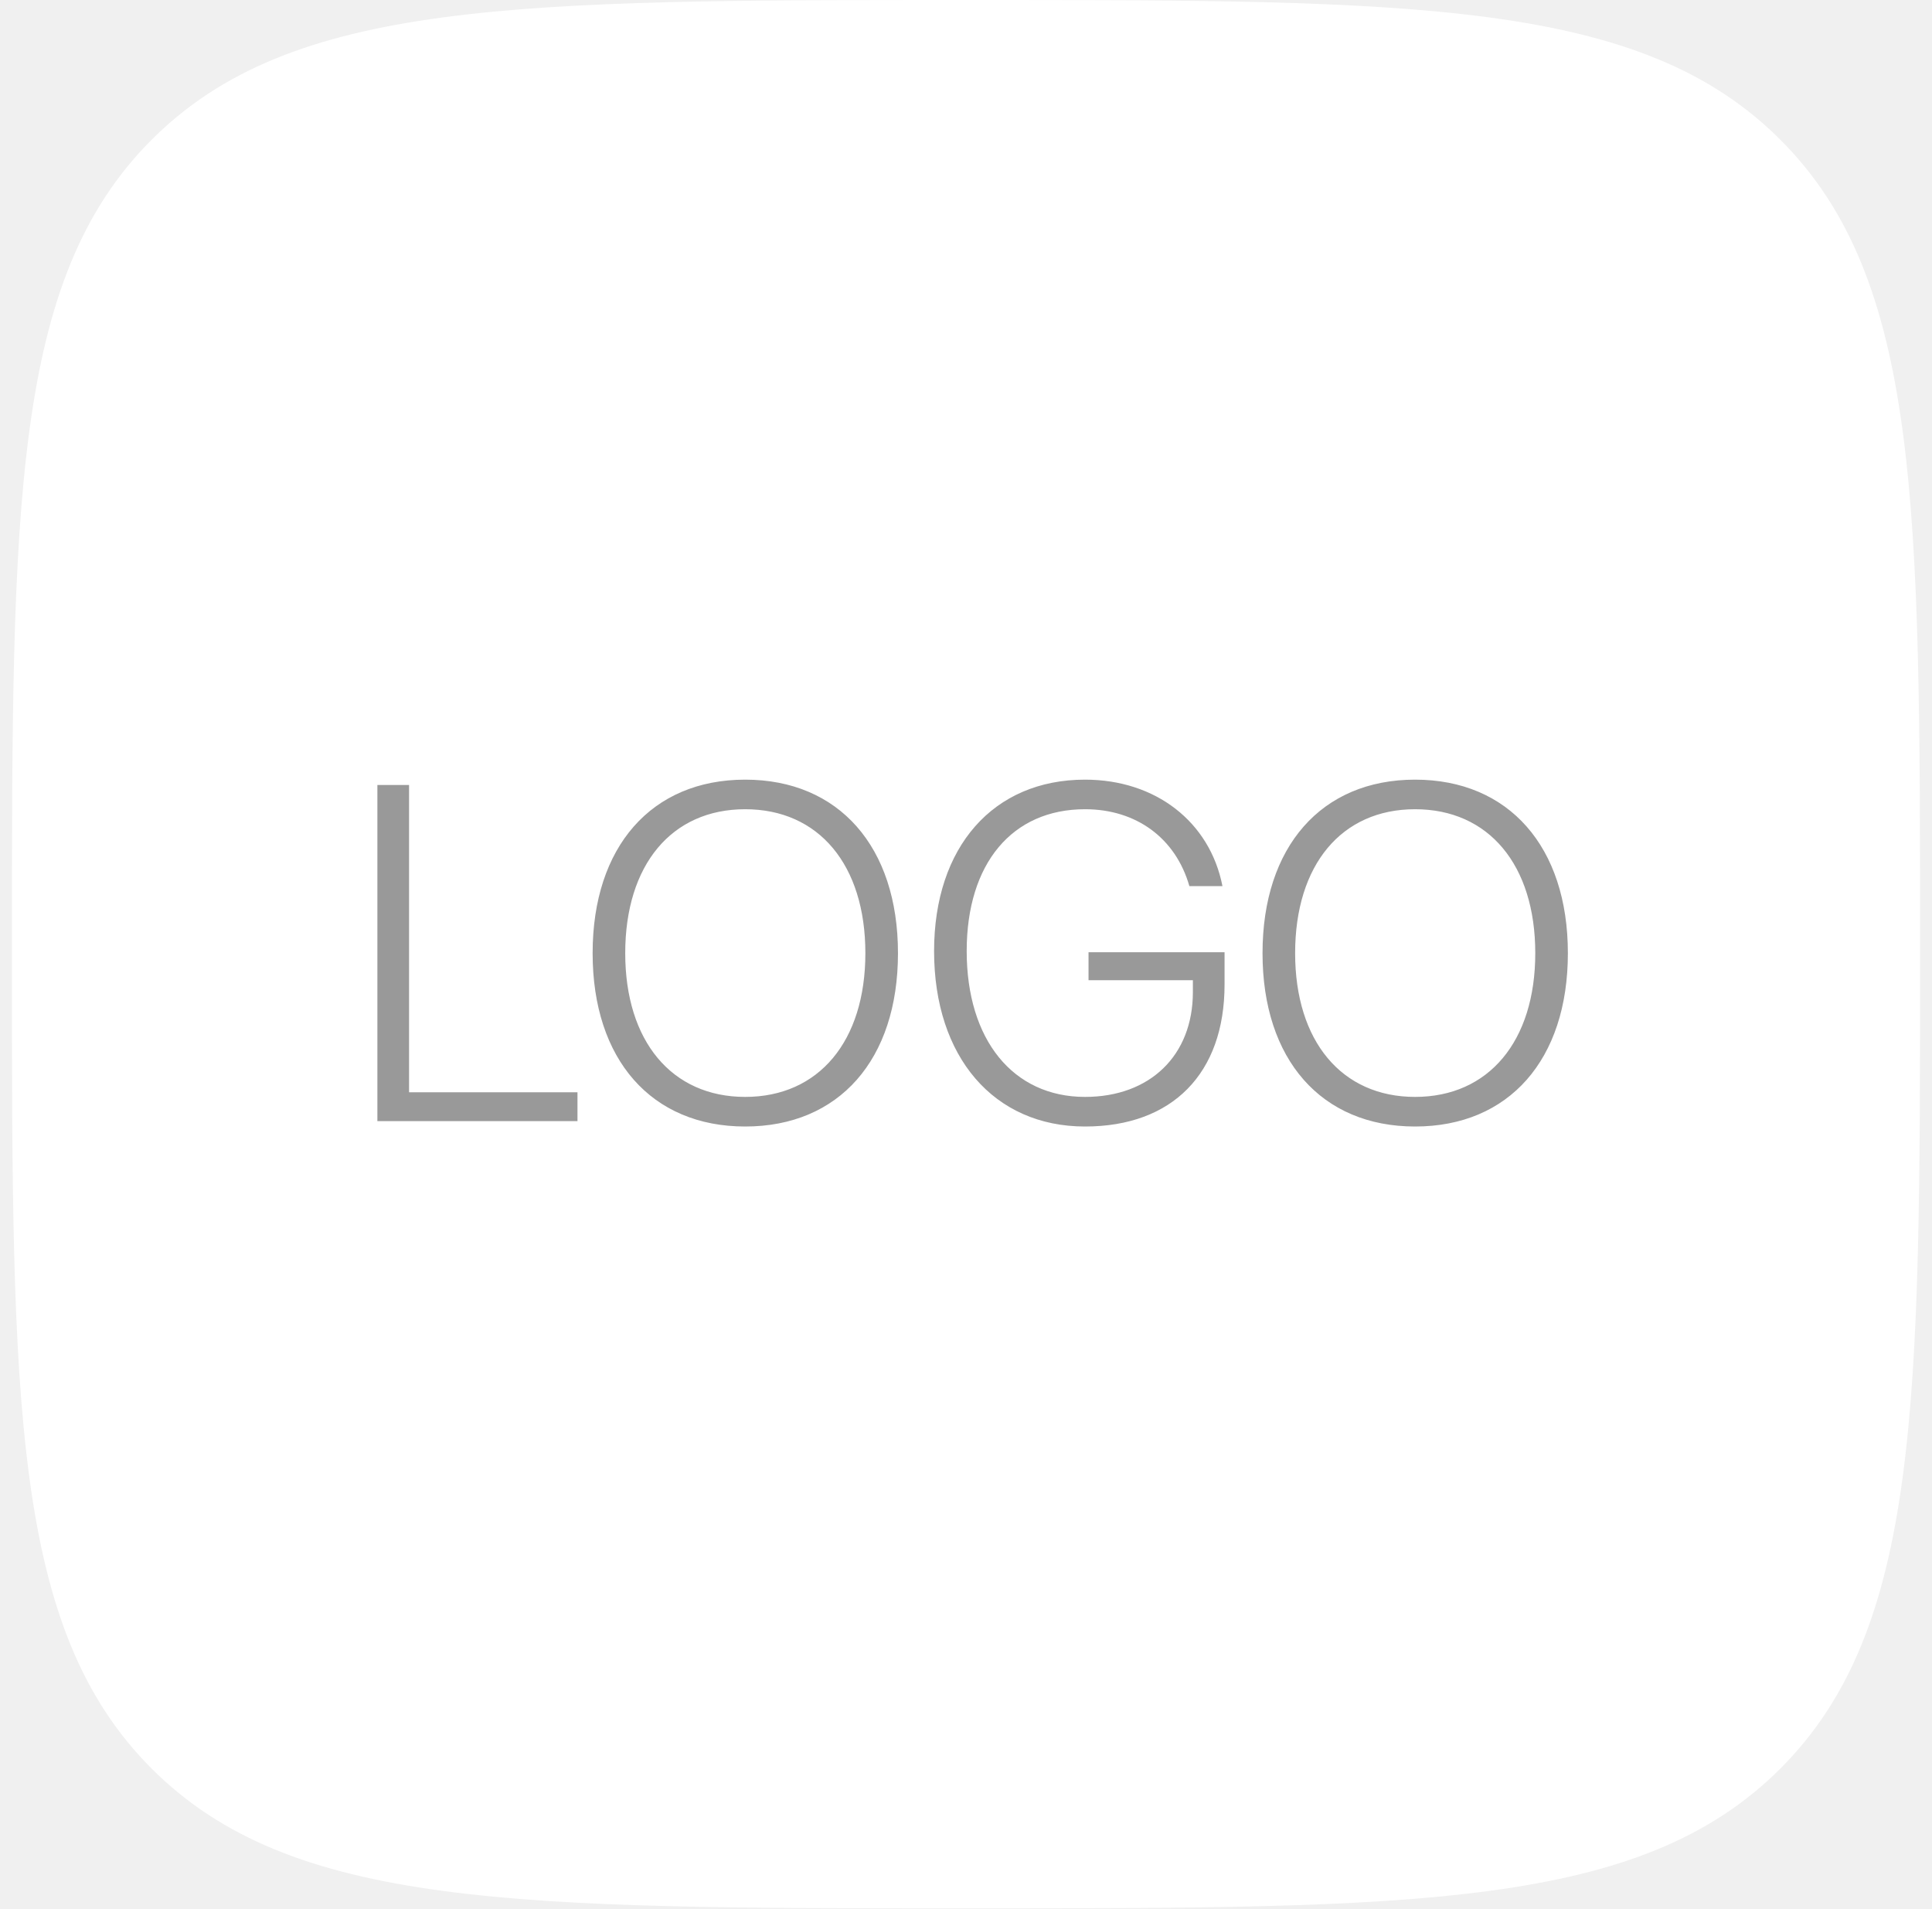
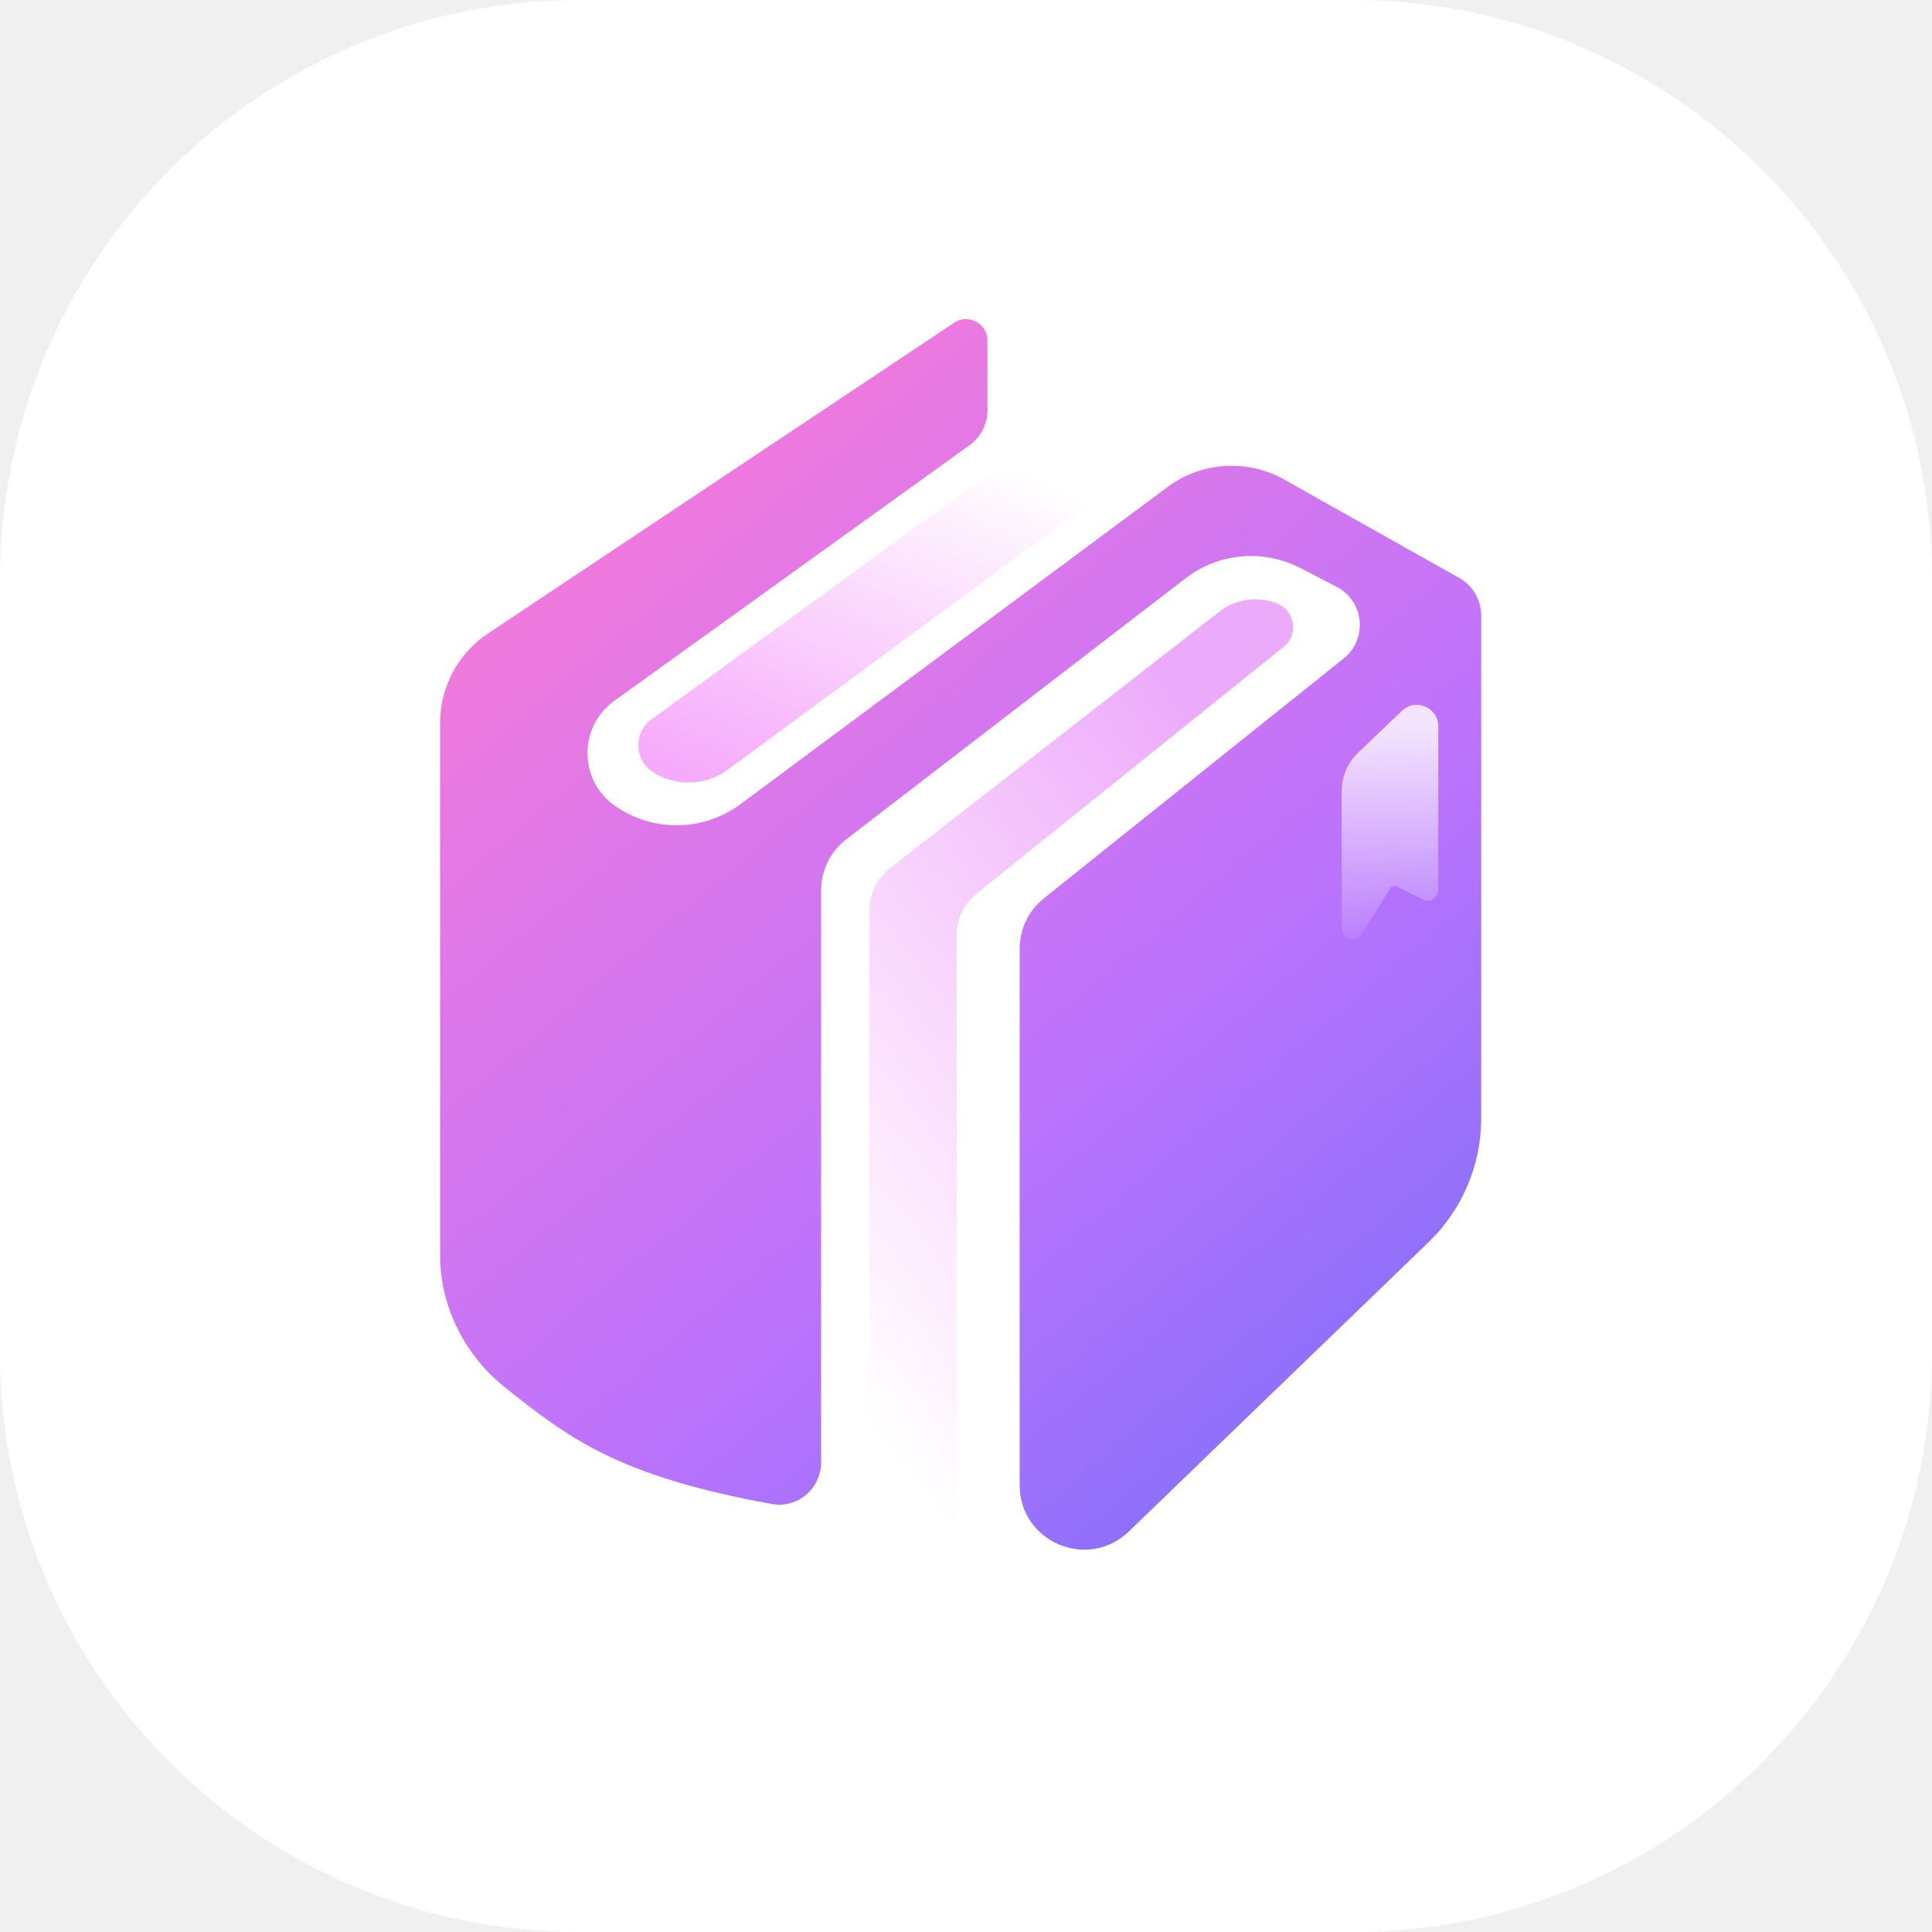
- <svg xmlns="http://www.w3.org/2000/svg" width="81" height="80" viewBox="0 0 81 80" fill="none">
-   <path d="M0.5 40C0.5 21.144 0.5 11.716 6.358 5.858C12.216 0 21.644 0 40.5 0C59.356 0 68.784 0 74.642 5.858C80.5 11.716 80.5 21.144 80.5 40C80.5 58.856 80.5 68.284 74.642 74.142C68.784 80 59.356 80 40.5 80C21.644 80 12.216 80 6.358 74.142C0.5 68.284 0.5 58.856 0.5 40Z" fill="white" />
-   <path opacity="0.4" d="M24.211 45.789V47H15.822V32.908H17.15V45.789H24.211ZM31.242 32.684C35.168 32.684 37.648 35.496 37.648 39.959C37.648 44.422 35.178 47.225 31.242 47.225C27.316 47.225 24.846 44.422 24.846 39.959C24.846 35.496 27.316 32.684 31.242 32.684ZM31.242 33.924C28.156 33.924 26.213 36.258 26.213 39.959C26.213 43.65 28.166 45.984 31.242 45.984C34.328 45.984 36.281 43.65 36.281 39.959C36.281 36.258 34.328 33.924 31.242 33.924ZM51.34 41.277C51.34 44.998 49.152 47.225 45.49 47.225C41.672 47.225 39.162 44.315 39.162 39.871C39.162 35.506 41.643 32.684 45.49 32.684C48.449 32.684 50.725 34.451 51.252 37.147H49.865C49.289 35.135 47.639 33.924 45.49 33.924C42.434 33.924 40.529 36.199 40.529 39.871C40.529 43.592 42.473 45.984 45.49 45.984C48.215 45.984 50.012 44.246 50.012 41.59V41.092H45.637V39.92H51.34V41.277ZM59.328 32.684C63.254 32.684 65.734 35.496 65.734 39.959C65.734 44.422 63.264 47.225 59.328 47.225C55.402 47.225 52.932 44.422 52.932 39.959C52.932 35.496 55.402 32.684 59.328 32.684ZM59.328 33.924C56.242 33.924 54.299 36.258 54.299 39.959C54.299 43.65 56.252 45.984 59.328 45.984C62.414 45.984 64.367 43.65 64.367 39.959C64.367 36.258 62.414 33.924 59.328 33.924Z" fill="black" />
+ <svg xmlns="http://www.w3.org/2000/svg" width="180" height="180" viewBox="0 0 180 180" fill="none">
+   <rect width="180" height="180" rx="54" fill="white" />
+   <path d="M92 31.737V38.226C92 39.513 91.381 40.721 90.336 41.473L57.229 65.298C53.774 67.784 53.935 72.977 57.537 75.245L57.707 75.352C61.199 77.551 65.683 77.379 68.996 74.918L108.791 45.368C111.959 43.015 116.215 42.746 119.655 44.681L135.961 53.853C137.221 54.562 138 55.894 138 57.339V104.206C138 108.548 136.235 112.703 133.111 115.718L105.167 142.688C101.357 146.365 95 143.665 95 138.371V88.384C95 86.561 95.829 84.837 97.252 83.698L125.191 61.347C127.452 59.538 127.102 56.001 124.53 54.671L121.15 52.922C117.702 51.139 113.535 51.512 110.458 53.878L78.842 78.199C77.365 79.334 76.5 81.092 76.5 82.954V136.238C76.5 138.681 74.317 140.559 71.914 140.124C57.724 137.551 53.102 134.102 47.036 129.248C43.289 126.249 41 121.726 41 116.927V67.352C41 64.008 42.671 60.886 45.453 59.031L88.891 30.073C90.22 29.187 92 30.14 92 31.737Z" fill="url(#paint0_linear_1002_4662)" />
+   <path d="M129.51 82.779L126.848 87.041C126.316 87.893 125 87.516 125 86.511V73.722C125 72.354 125.56 71.046 126.55 70.103L130.62 66.222C131.893 65.009 134 65.911 134 67.67V82.896C134 83.639 133.219 84.122 132.554 83.791L130.157 82.596C129.926 82.481 129.646 82.56 129.51 82.779Z" fill="url(#paint1_linear_1002_4662)" />
+   <path d="M82.918 80.888L113.618 56.979C115.157 55.78 117.221 55.501 119.023 56.246C120.679 56.932 120.995 59.14 119.598 60.263L91 83.24C89.818 84.189 89.131 85.622 89.131 87.137V140.82C89.131 143.57 86.461 145.528 83.838 144.702C82.143 144.169 80.99 142.597 80.99 140.82L80.99 84.833C80.99 83.291 81.702 81.836 82.918 80.888Z" fill="url(#paint2_linear_1002_4662)" />
+   <path d="M60.705 67.015L97.157 40.523C98.192 39.771 99.532 39.581 100.736 40.015C103.638 41.063 104.198 44.924 101.713 46.753L67.799 71.712C65.757 73.214 63.004 73.311 60.863 71.954C59.08 70.826 58.998 68.255 60.705 67.015Z" fill="url(#paint3_linear_1002_4662)" />
+   <defs>
+     <linearGradient id="paint0_linear_1002_4662" x1="50.564" y1="38.841" x2="126.38" y2="128.654" gradientUnits="userSpaceOnUse">
+       <stop stop-color="#F97BD8" />
+       <stop offset="0.661" stop-color="#BD73FC" />
+       <stop offset="1" stop-color="#8C70FB" />
+     </linearGradient>
+     <linearGradient id="paint1_linear_1002_4662" x1="129.5" y1="68.066" x2="129.5" y2="90" gradientUnits="userSpaceOnUse">
+       <stop stop-color="white" stop-opacity="0.8" />
+       <stop offset="1" stop-color="white" stop-opacity="0" />
+     </linearGradient>
+     <linearGradient id="paint2_linear_1002_4662" x1="112.945" y1="67.699" x2="61.302" y2="107.24" gradientUnits="userSpaceOnUse">
+       <stop stop-color="#ECAAFB" />
+       <stop offset="1" stop-color="#F6AAFB" stop-opacity="0" />
+     </linearGradient>
+     <linearGradient id="paint3_linear_1002_4662" x1="95.747" y1="44.155" x2="81.33" y2="79.067" gradientUnits="userSpaceOnUse">
+       <stop stop-color="#F6AAFB" stop-opacity="0" />
+       <stop offset="1" stop-color="#F6AAFB" />
+     </linearGradient>
+   </defs>
</svg>
